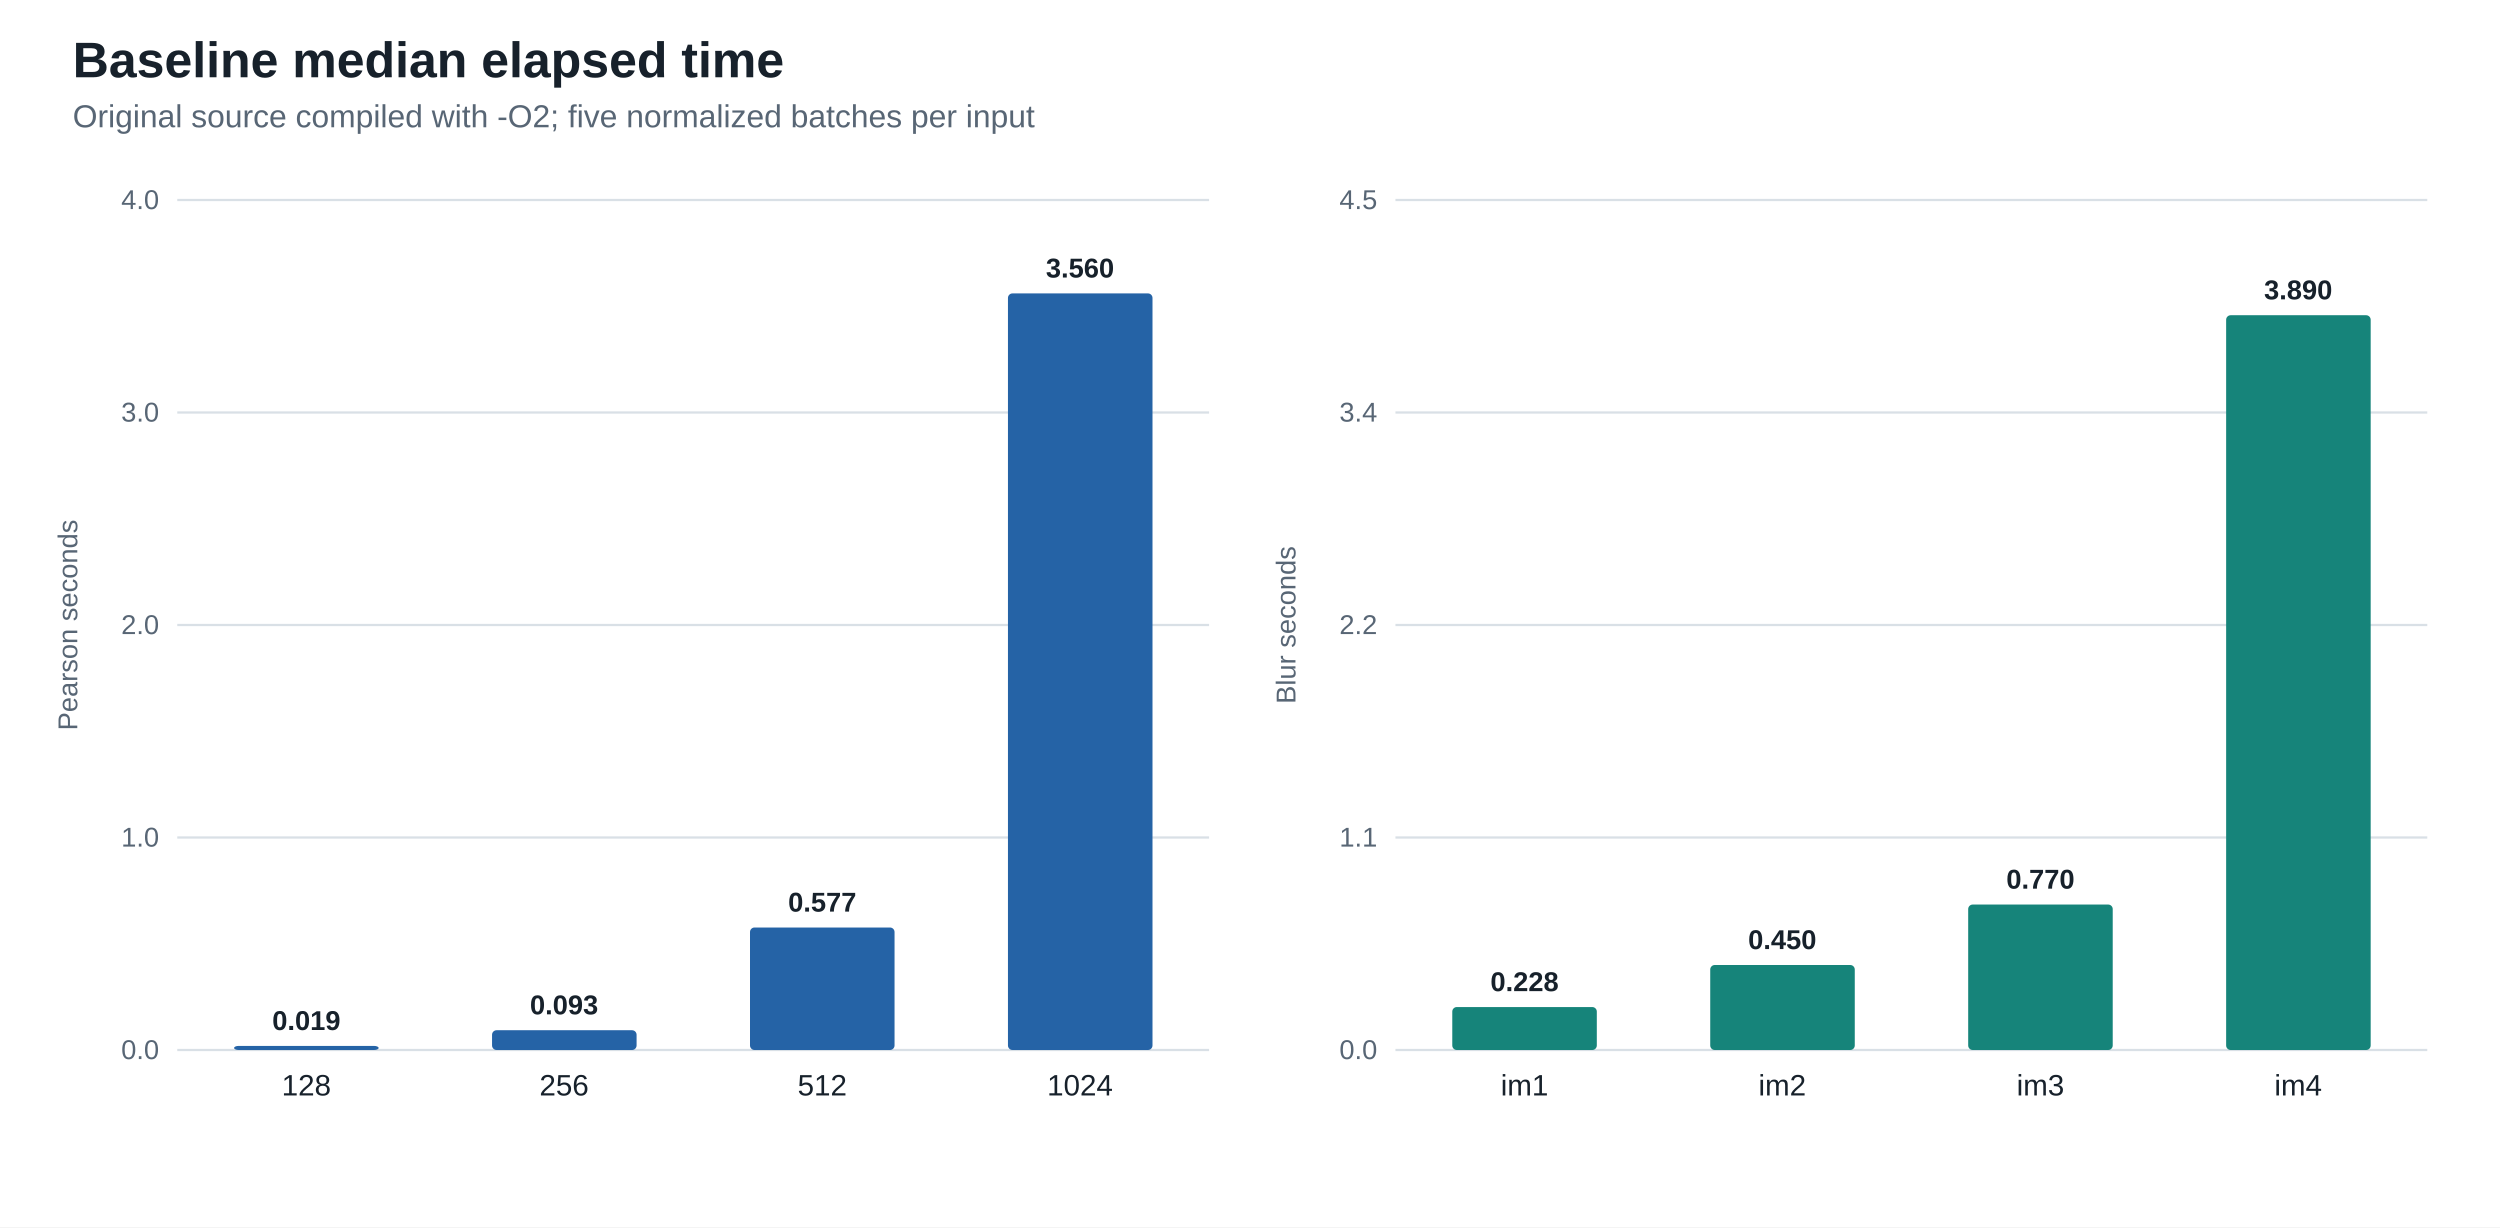
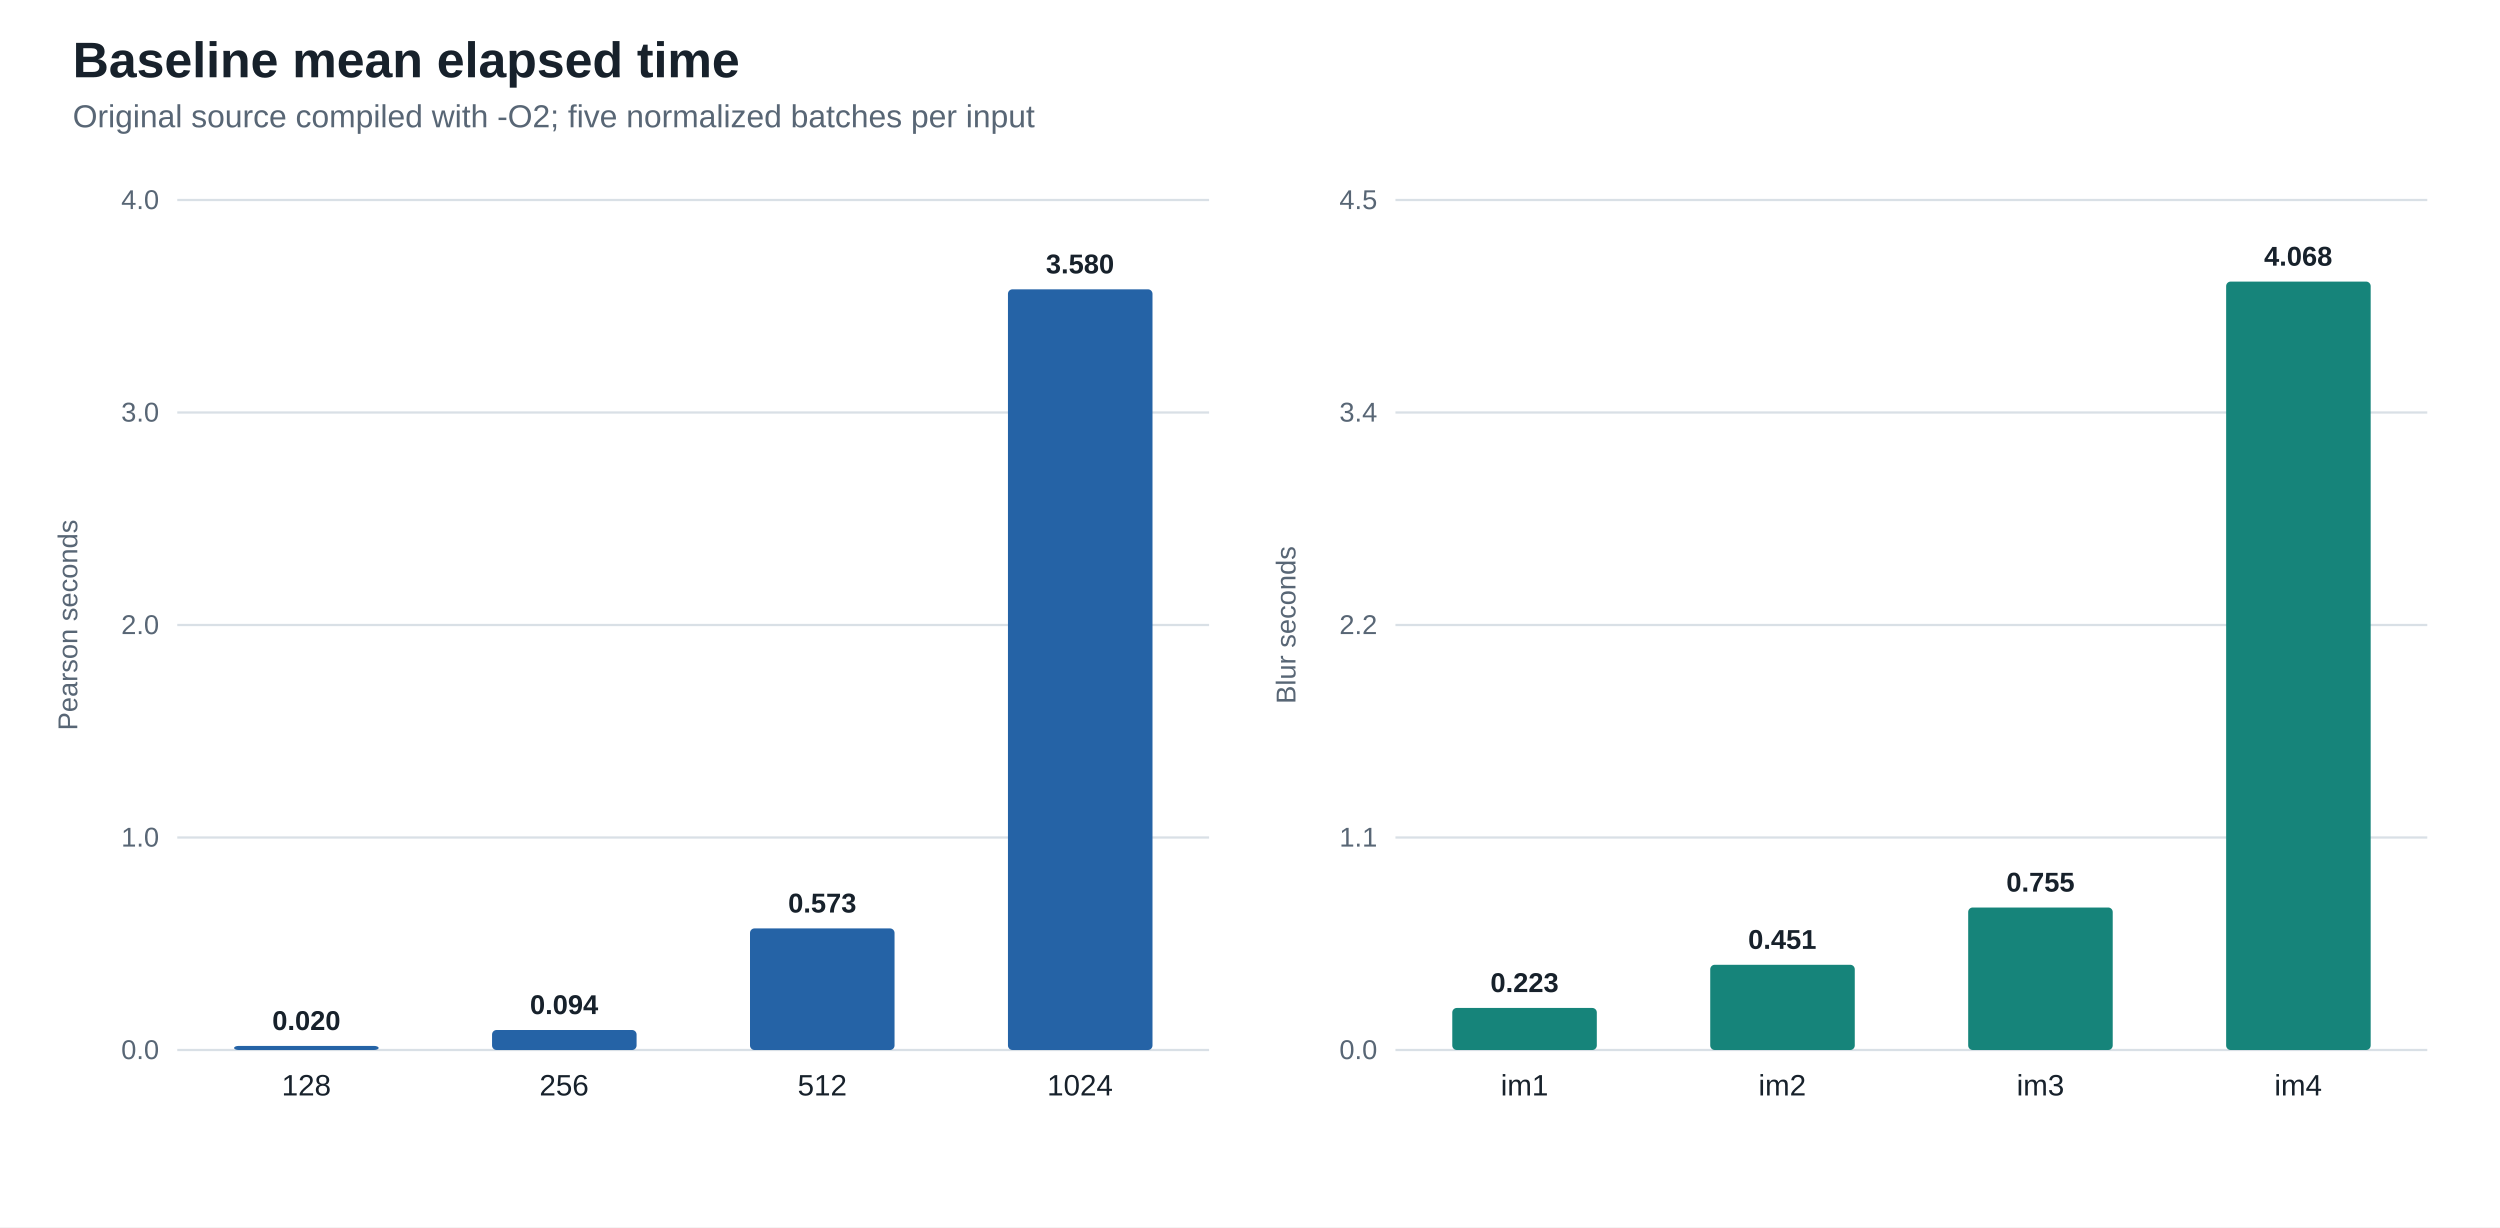
<svg xmlns="http://www.w3.org/2000/svg" width="1100" height="540" viewBox="0 0 1100 540">
  <style>
text { font-family: Arial, Helvetica, sans-serif; fill: #17212b; letter-spacing: 0; }
.title { font-size: 22px; font-weight: 700; }
.subtitle { font-size: 14px; fill: #586675; }
.axis { font-size: 12px; fill: #586675; }
.label { font-size: 13px; }
.value { font-size: 12px; font-weight: 700; }
</style>
  <rect width="1100" height="540" fill="#ffffff" />
-   <text x="32" y="34" class="title">Baseline median elapsed time</text>
+   <text x="32" y="34" class="title">Baseline mean elapsed time</text>
  <text x="32" y="56" class="subtitle">Original source compiled with -O2; five normalized batches per input</text>
  <line x1="78" y1="462.0" x2="532" y2="462.0" stroke="#d9e0e6" />
  <text x="70" y="466.0" text-anchor="end" class="axis">0.0</text>
  <line x1="78" y1="368.5" x2="532" y2="368.5" stroke="#d9e0e6" />
  <text x="70" y="372.5" text-anchor="end" class="axis">1.0</text>
  <line x1="78" y1="275.0" x2="532" y2="275.0" stroke="#d9e0e6" />
  <text x="70" y="279.0" text-anchor="end" class="axis">2.0</text>
  <line x1="78" y1="181.5" x2="532" y2="181.5" stroke="#d9e0e6" />
  <text x="70" y="185.5" text-anchor="end" class="axis">3.0</text>
  <line x1="78" y1="88.0" x2="532" y2="88.0" stroke="#d9e0e6" />
  <text x="70" y="92.0" text-anchor="end" class="axis">4.0</text>
  <rect x="103.0" y="460.2" width="63.6" height="1.8" rx="2" fill="#2563a6" />
-   <text x="134.8" y="453.2" text-anchor="middle" class="value">0.019</text>
+   <text x="134.8" y="453.2" text-anchor="middle" class="value">0.020</text>
  <text x="134.8" y="482.0" text-anchor="middle" class="label">128</text>
-   <rect x="216.5" y="453.3" width="63.6" height="8.7" rx="2" fill="#2563a6" />
-   <text x="248.2" y="446.3" text-anchor="middle" class="value">0.093</text>
+   <rect x="216.5" y="453.2" width="63.6" height="8.8" rx="2" fill="#2563a6" />
+   <text x="248.2" y="446.2" text-anchor="middle" class="value">0.094</text>
  <text x="248.2" y="482.0" text-anchor="middle" class="label">256</text>
-   <rect x="330.0" y="408.1" width="63.6" height="53.9" rx="2" fill="#2563a6" />
-   <text x="361.8" y="401.1" text-anchor="middle" class="value">0.577</text>
+   <rect x="330.0" y="408.5" width="63.6" height="53.5" rx="2" fill="#2563a6" />
+   <text x="361.8" y="401.5" text-anchor="middle" class="value">0.573</text>
  <text x="361.8" y="482.0" text-anchor="middle" class="label">512</text>
-   <rect x="443.5" y="129.1" width="63.6" height="332.9" rx="2" fill="#2563a6" />
-   <text x="475.2" y="122.1" text-anchor="middle" class="value">3.560</text>
+   <rect x="443.5" y="127.3" width="63.6" height="334.7" rx="2" fill="#2563a6" />
+   <text x="475.2" y="120.3" text-anchor="middle" class="value">3.580</text>
  <text x="475.2" y="482.0" text-anchor="middle" class="label">1024</text>
  <text x="34" y="275.0" transform="rotate(-90 34 275.0)" text-anchor="middle" class="axis">Pearson seconds</text>
  <line x1="614" y1="462.0" x2="1068" y2="462.0" stroke="#d9e0e6" />
  <text x="606" y="466.0" text-anchor="end" class="axis">0.0</text>
  <line x1="614" y1="368.5" x2="1068" y2="368.5" stroke="#d9e0e6" />
  <text x="606" y="372.5" text-anchor="end" class="axis">1.1</text>
  <line x1="614" y1="275.0" x2="1068" y2="275.0" stroke="#d9e0e6" />
  <text x="606" y="279.0" text-anchor="end" class="axis">2.2</text>
  <line x1="614" y1="181.5" x2="1068" y2="181.5" stroke="#d9e0e6" />
  <text x="606" y="185.5" text-anchor="end" class="axis">3.4</text>
  <line x1="614" y1="88.0" x2="1068" y2="88.0" stroke="#d9e0e6" />
  <text x="606" y="92.0" text-anchor="end" class="axis">4.5</text>
-   <rect x="639.0" y="443.1" width="63.6" height="18.9" rx="2" fill="#16847a" />
-   <text x="670.8" y="436.1" text-anchor="middle" class="value">0.228</text>
+   <rect x="639.0" y="443.5" width="63.6" height="18.5" rx="2" fill="#16847a" />
+   <text x="670.8" y="436.5" text-anchor="middle" class="value">0.223</text>
  <text x="670.8" y="482.0" text-anchor="middle" class="label">im1</text>
-   <rect x="752.5" y="424.6" width="63.6" height="37.4" rx="2" fill="#16847a" />
-   <text x="784.2" y="417.6" text-anchor="middle" class="value">0.450</text>
+   <rect x="752.5" y="424.5" width="63.6" height="37.5" rx="2" fill="#16847a" />
+   <text x="784.2" y="417.5" text-anchor="middle" class="value">0.451</text>
  <text x="784.2" y="482.0" text-anchor="middle" class="label">im2</text>
-   <rect x="866.0" y="398.0" width="63.6" height="64.0" rx="2" fill="#16847a" />
-   <text x="897.8" y="391.0" text-anchor="middle" class="value">0.770</text>
+   <rect x="866.0" y="399.3" width="63.6" height="62.7" rx="2" fill="#16847a" />
+   <text x="897.8" y="392.3" text-anchor="middle" class="value">0.755</text>
  <text x="897.8" y="482.0" text-anchor="middle" class="label">im3</text>
-   <rect x="979.5" y="138.7" width="63.6" height="323.3" rx="2" fill="#16847a" />
-   <text x="1011.2" y="131.7" text-anchor="middle" class="value">3.890</text>
+   <rect x="979.5" y="123.9" width="63.6" height="338.1" rx="2" fill="#16847a" />
+   <text x="1011.2" y="116.9" text-anchor="middle" class="value">4.068</text>
  <text x="1011.2" y="482.0" text-anchor="middle" class="label">im4</text>
  <text x="570" y="275.0" transform="rotate(-90 570 275.0)" text-anchor="middle" class="axis">Blur seconds</text>
</svg>
